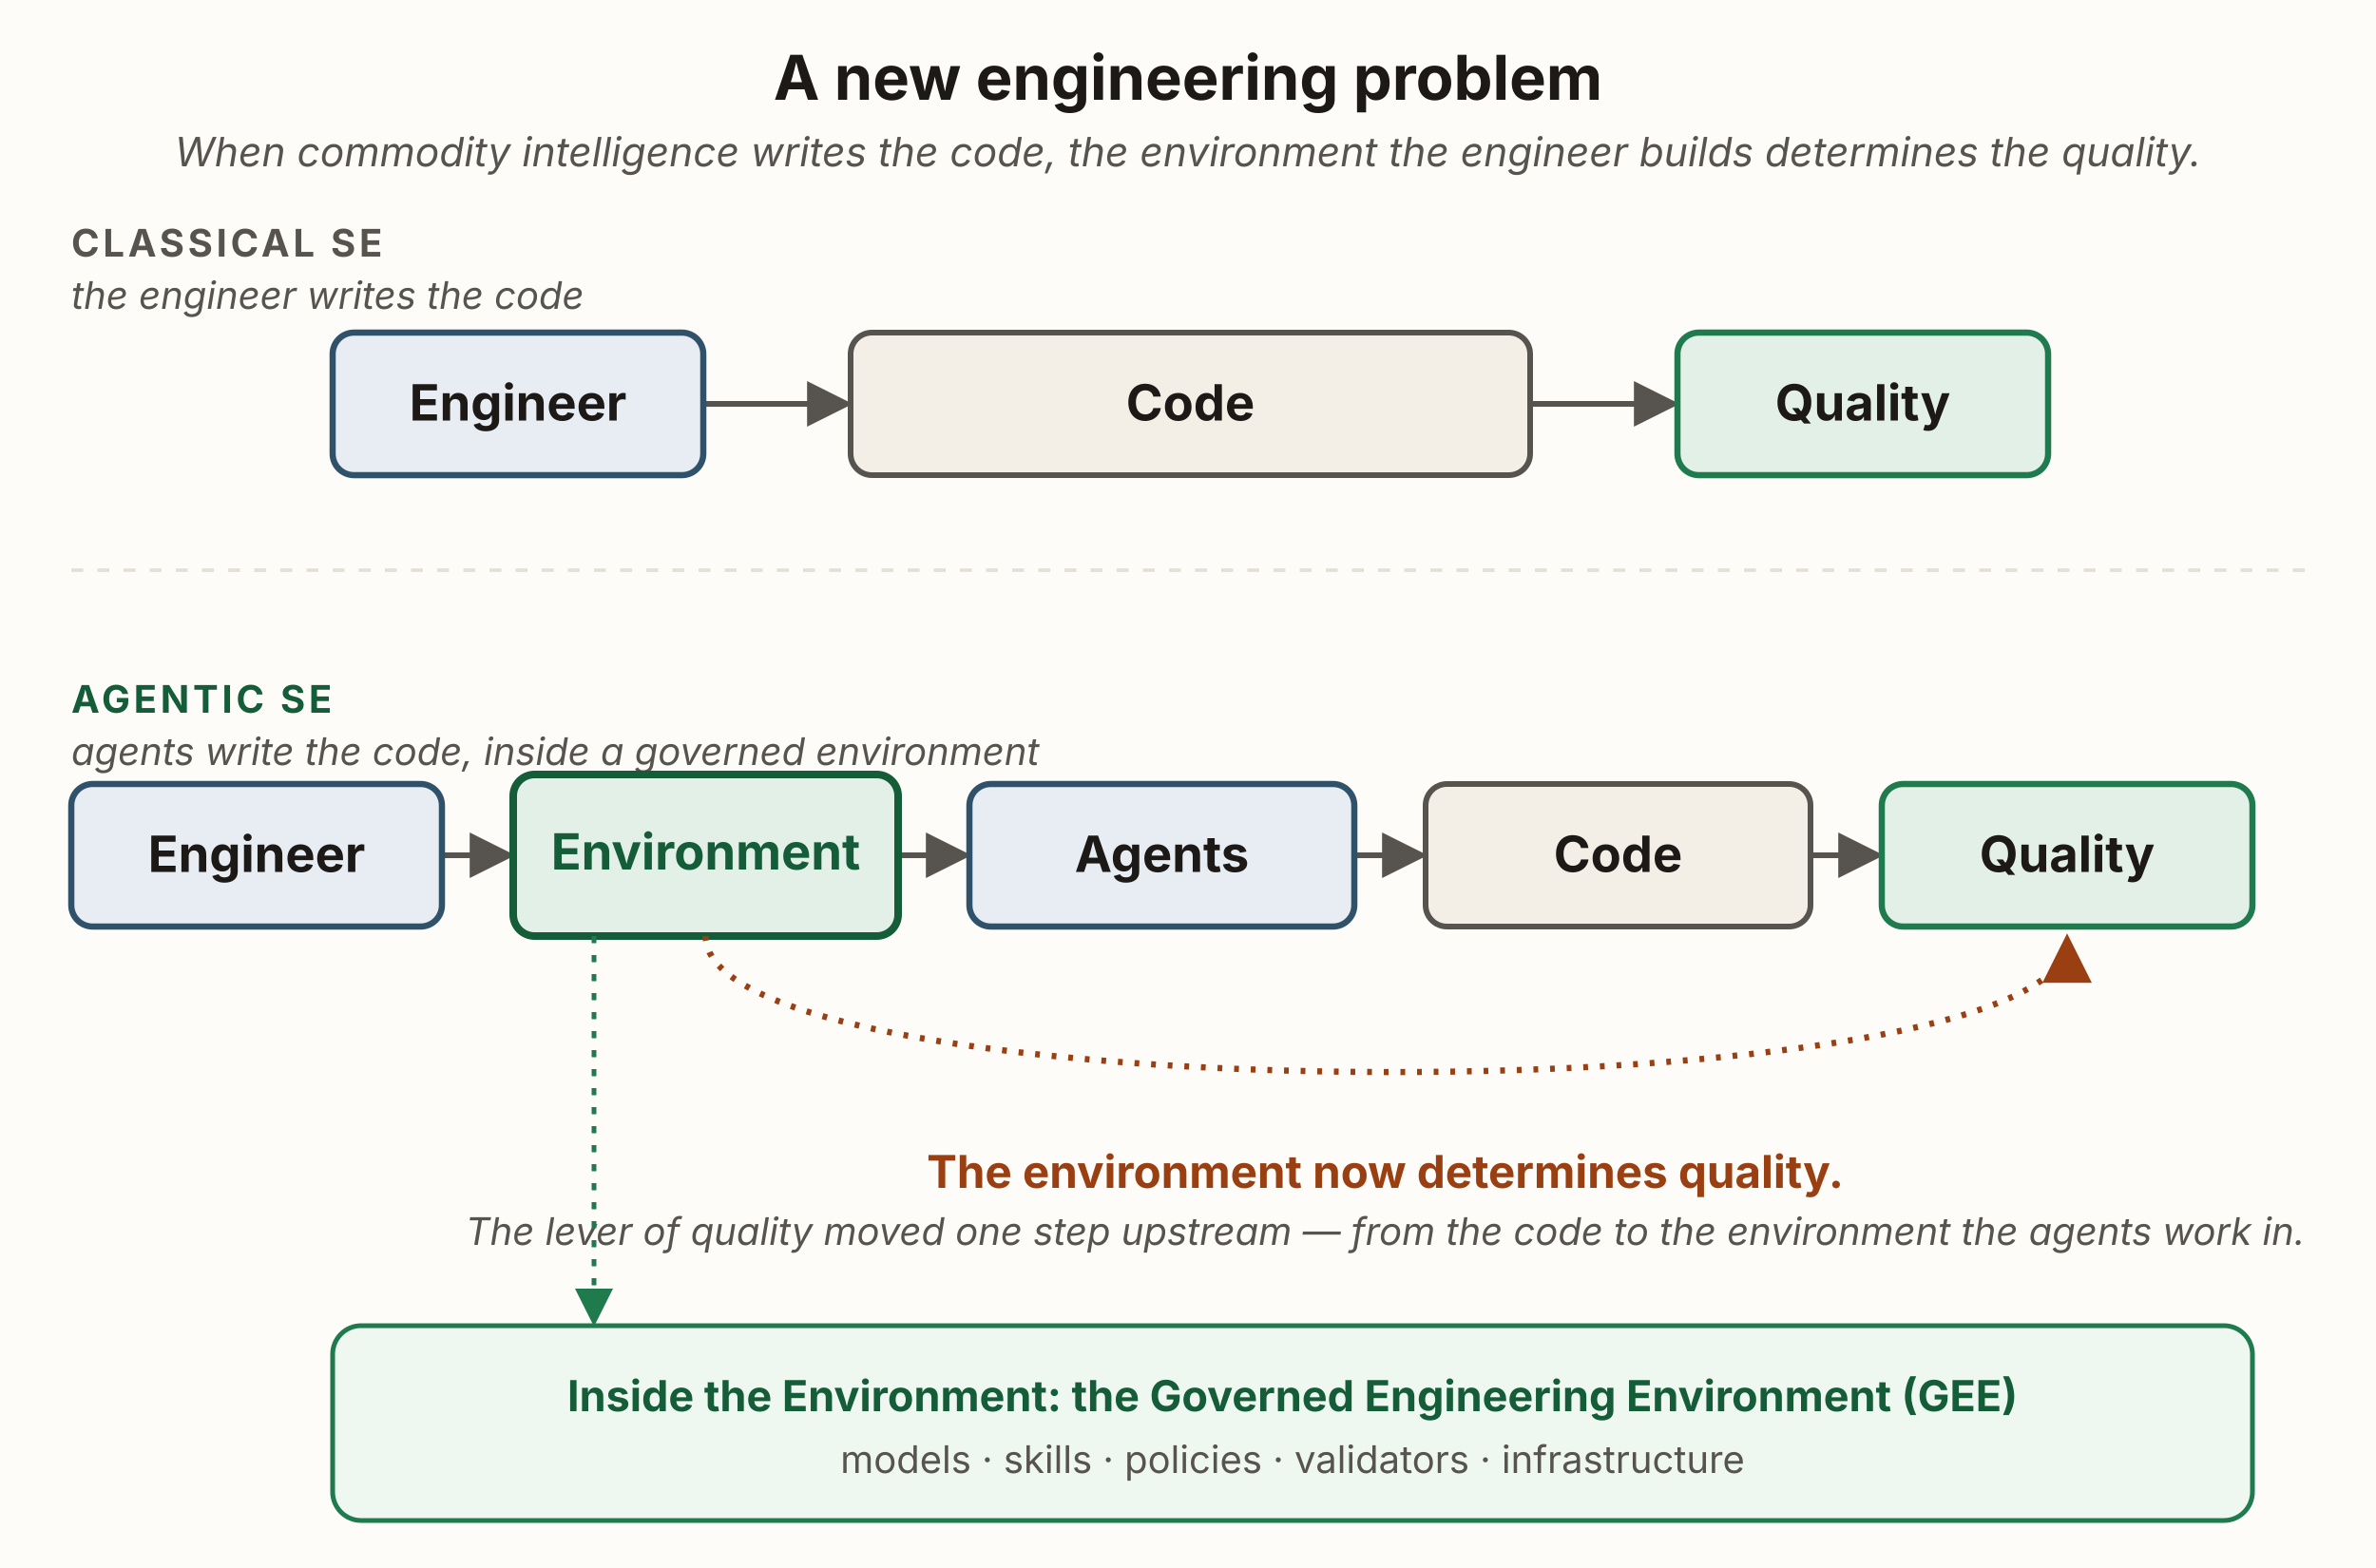
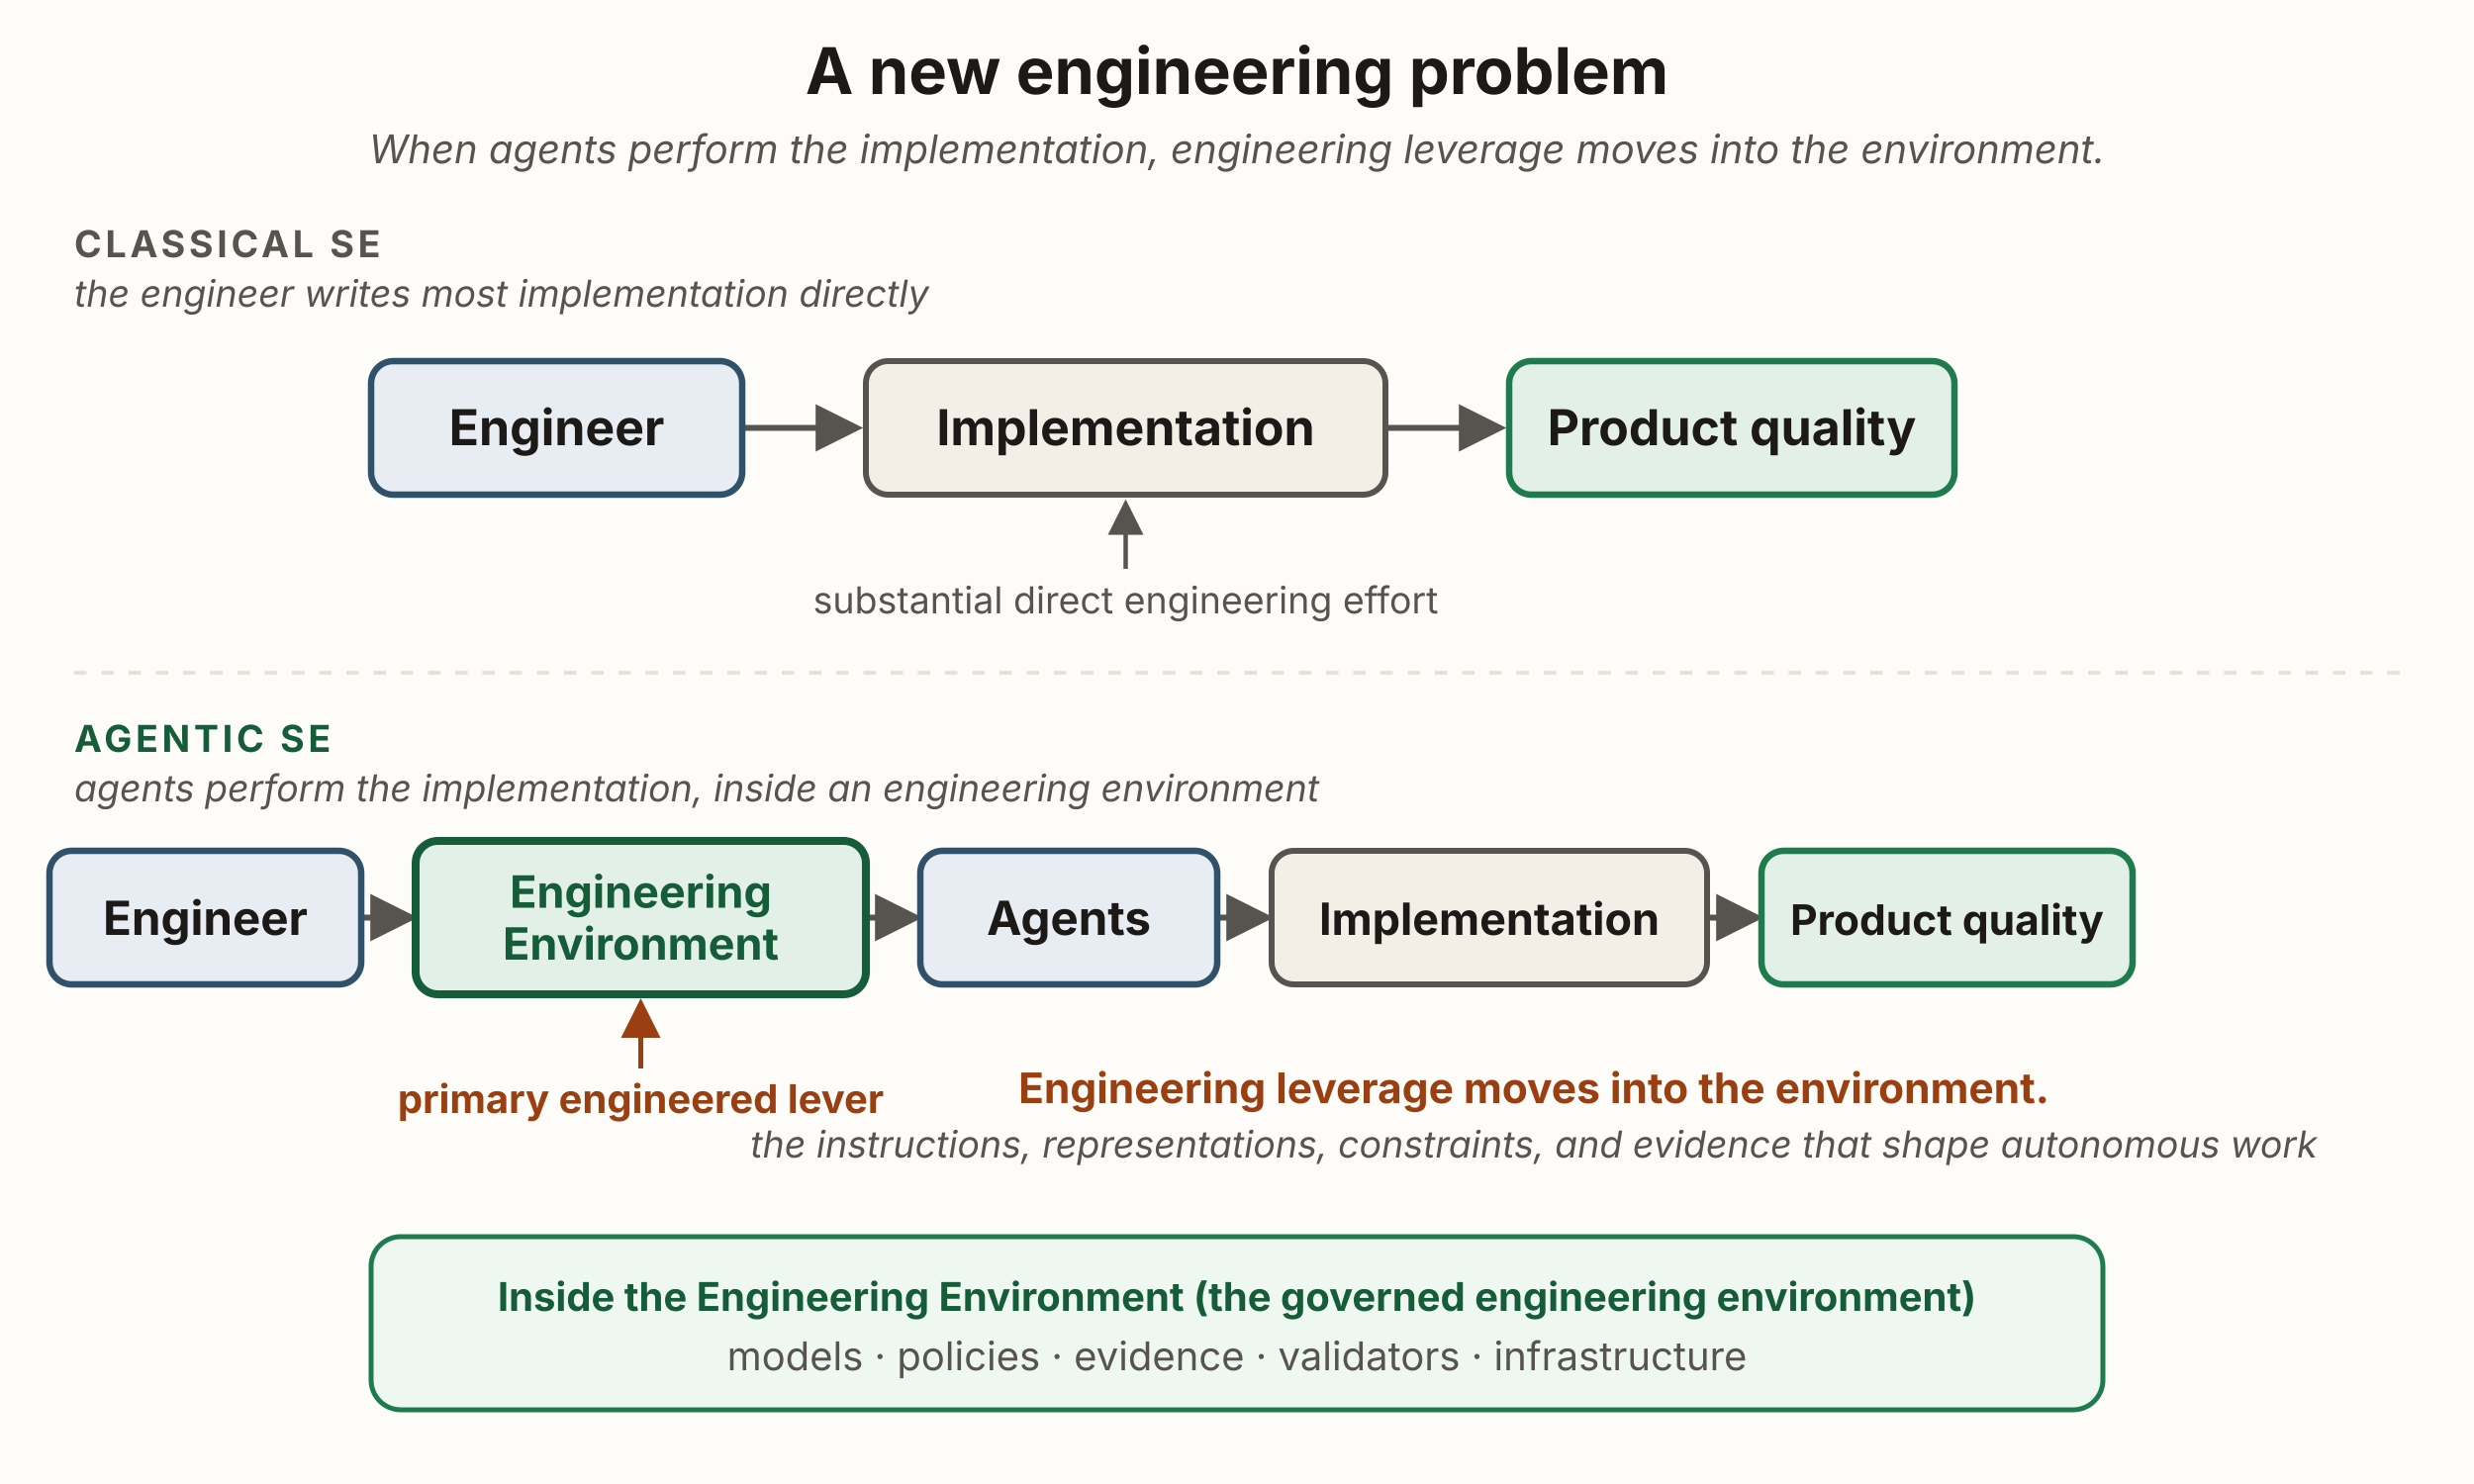
- <svg xmlns="http://www.w3.org/2000/svg" viewBox="0 0 1000 660" width="1000" height="660" role="group" aria-labelledby="nepTitle nepDesc" font-family="'Source Sans 3', -apple-system, 'Segoe UI', sans-serif">
+ <svg xmlns="http://www.w3.org/2000/svg" viewBox="0 0 1000 600" width="1000" height="600" role="group" aria-labelledby="nepTitle nepDesc" font-family="'Source Sans 3', -apple-system, 'Segoe UI', sans-serif">
  <defs>
    <marker id="nep-neutral" viewBox="0 0 10 10" refX="8.5" refY="5" markerWidth="8" markerHeight="8" orient="auto">
      <path d="M0,0 L10,5 L0,10 z" fill="#57534e" />
    </marker>
    <marker id="nep-accent" viewBox="0 0 10 10" refX="8.5" refY="5" markerWidth="8" markerHeight="8" orient="auto">
      <path d="M0,0 L10,5 L0,10 z" fill="#9a3f12" />
    </marker>
    <marker id="nep-env" viewBox="0 0 10 10" refX="8.5" refY="5" markerWidth="8" markerHeight="8" orient="auto">
      <path d="M0,0 L10,5 L0,10 z" fill="#1f7a4d" />
    </marker>
  </defs>
-   <rect x="0" y="0" width="1000" height="660" fill="#fdfcf9" />
-   <text x="500" y="42" text-anchor="middle" font-size="26" font-weight="700" fill="#1c1917">A new engineering problem</text>
-   <text x="500" y="70" text-anchor="middle" font-size="17" font-style="italic" fill="#57534e">When commodity intelligence writes the code, the environment the engineer builds determines the quality.</text>
-   <text x="30" y="108" font-size="16" font-weight="700" letter-spacing="1.5" fill="#57534e">CLASSICAL SE</text>
-   <text x="30" y="130" font-size="16" font-style="italic" fill="#57534e">the engineer writes the code</text>
+   <rect x="0" y="0" width="1000" height="600" fill="#fdfcf9" />
+   <text x="500" y="38" text-anchor="middle" font-size="26" font-weight="700" fill="#1c1917">A new engineering problem</text>
+   <text x="500" y="66" text-anchor="middle" font-size="16" font-style="italic" fill="#57534e">When agents perform the implementation, engineering leverage moves into the environment.</text>
+   <text x="30" y="104" font-size="15" font-weight="700" letter-spacing="1.5" fill="#57534e">CLASSICAL SE</text>
+   <text x="30" y="124" font-size="15" font-style="italic" fill="#57534e">the engineer writes most implementation directly</text>
  <g fill="none" stroke="#57534e" stroke-width="2.4">
-     <path d="M296,170 L356,170" marker-end="url(#nep-neutral)" />
-     <path d="M644,170 L704,170" marker-end="url(#nep-neutral)" />
+     <path d="M300,173 L346,173" marker-end="url(#nep-neutral)" />
+     <path d="M560,173 L606,173" marker-end="url(#nep-neutral)" />
  </g>
-   <rect x="140" y="140" width="156" height="60" rx="9" fill="#e7edf3" stroke="#2f5169" stroke-width="2.6" />
-   <text x="218" y="177" text-anchor="middle" font-size="21" font-weight="700" fill="#1c1917">Engineer</text>
-   <rect x="358" y="140" width="286" height="60" rx="9" fill="#f3efe7" stroke="#57534e" stroke-width="2.4" />
-   <text x="501" y="177" text-anchor="middle" font-size="21" font-weight="700" fill="#1c1917">Code</text>
-   <rect x="706" y="140" width="156" height="60" rx="9" fill="#e3f0e7" stroke="#1f7a4d" stroke-width="2.6" />
-   <text x="784" y="177" text-anchor="middle" font-size="21" font-weight="700" fill="#1c1917">Quality</text>
-   <line x1="30" y1="240" x2="970" y2="240" stroke="#e4e0d8" stroke-width="1.5" stroke-dasharray="5 6" />
-   <text x="30" y="300" font-size="16" font-weight="700" letter-spacing="1.5" fill="#155c38">AGENTIC SE</text>
-   <text x="30" y="322" font-size="16" font-style="italic" fill="#57534e">agents write the code, inside a governed environment</text>
+   <rect x="150" y="146" width="150" height="54" rx="9" fill="#e7edf3" stroke="#2f5169" stroke-width="2.6" />
+   <text x="225" y="180" text-anchor="middle" font-size="20" font-weight="700" fill="#1c1917">Engineer</text>
+   <rect x="350" y="146" width="210" height="54" rx="9" fill="#f3efe7" stroke="#57534e" stroke-width="2.4" />
+   <text x="455" y="180" text-anchor="middle" font-size="20" font-weight="700" fill="#1c1917">Implementation</text>
+   <rect x="610" y="146" width="180" height="54" rx="9" fill="#e3f0e7" stroke="#1f7a4d" stroke-width="2.6" />
+   <text x="700" y="180" text-anchor="middle" font-size="20" font-weight="700" fill="#1c1917">Product quality</text>
+   <line x1="455" y1="230" x2="455" y2="204" stroke="#57534e" stroke-width="1.8" marker-end="url(#nep-neutral)" />
+   <text x="455" y="248" text-anchor="middle" font-size="15" fill="#57534e">substantial direct engineering effort</text>
+   <line x1="30" y1="272" x2="970" y2="272" stroke="#e4e0d8" stroke-width="1.5" stroke-dasharray="5 6" />
+   <text x="30" y="304" font-size="15" font-weight="700" letter-spacing="1.5" fill="#155c38">AGENTIC SE</text>
+   <text x="30" y="324" font-size="15" font-style="italic" fill="#57534e">agents perform the implementation, inside an engineering environment</text>
  <g fill="none" stroke="#57534e" stroke-width="2.4">
-     <path d="M186,360 L214,360" marker-end="url(#nep-neutral)" />
-     <path d="M378,360 L406,360" marker-end="url(#nep-neutral)" />
-     <path d="M570,360 L598,360" marker-end="url(#nep-neutral)" />
-     <path d="M762,360 L790,360" marker-end="url(#nep-neutral)" />
+     <path d="M146,371 L166,371" marker-end="url(#nep-neutral)" />
+     <path d="M350,371 L370,371" marker-end="url(#nep-neutral)" />
+     <path d="M492,371 L512,371" marker-end="url(#nep-neutral)" />
+     <path d="M690,371 L710,371" marker-end="url(#nep-neutral)" />
  </g>
-   <rect x="30" y="330" width="156" height="60" rx="9" fill="#e7edf3" stroke="#2f5169" stroke-width="2.6" />
-   <text x="108" y="367" text-anchor="middle" font-size="21" font-weight="700" fill="#1c1917">Engineer</text>
-   <rect x="216" y="326" width="162" height="68" rx="9" fill="#e3f0e7" stroke="#155c38" stroke-width="3.2" />
-   <text x="297" y="366" text-anchor="middle" font-size="21" font-weight="700" fill="#155c38">Environment</text>
-   <rect x="408" y="330" width="162" height="60" rx="9" fill="#e7edf3" stroke="#2f5169" stroke-width="2.6" />
-   <text x="489" y="367" text-anchor="middle" font-size="21" font-weight="700" fill="#1c1917">Agents</text>
-   <rect x="600" y="330" width="162" height="60" rx="9" fill="#f3efe7" stroke="#57534e" stroke-width="2.4" />
-   <text x="681" y="367" text-anchor="middle" font-size="21" font-weight="700" fill="#1c1917">Code</text>
-   <rect x="792" y="330" width="156" height="60" rx="9" fill="#e3f0e7" stroke="#1f7a4d" stroke-width="2.6" />
-   <text x="870" y="367" text-anchor="middle" font-size="21" font-weight="700" fill="#1c1917">Quality</text>
-   <path d="M297,394 C297,470 870,470 870,396" fill="none" stroke="#9a3f12" stroke-width="2.6" stroke-dasharray="2 5" marker-end="url(#nep-accent)" />
-   <text x="583" y="500" text-anchor="middle" font-size="19" font-weight="700" fill="#9a3f12">The environment now determines quality.</text>
-   <text x="583" y="524" text-anchor="middle" font-size="16" font-style="italic" fill="#57534e">The lever of quality moved one step upstream — from the code to the environment the agents work in.</text>
-   <path d="M250,394 L250,556" fill="none" stroke="#1f7a4d" stroke-width="2" stroke-dasharray="3 5" marker-end="url(#nep-env)" />
-   <rect x="140" y="558" width="808" height="82" rx="12" fill="#eef7f0" stroke="#1f7a4d" stroke-width="2" />
-   <text x="544" y="594" text-anchor="middle" font-size="18" font-weight="700" fill="#155c38">Inside the Environment: the Governed Engineering Environment (GEE)</text>
-   <text x="544" y="620" text-anchor="middle" font-size="16" fill="#57534e">models · skills · policies · validators · infrastructure</text>
+   <rect x="20" y="344" width="126" height="54" rx="9" fill="#e7edf3" stroke="#2f5169" stroke-width="2.6" />
+   <text x="83" y="378" text-anchor="middle" font-size="19" font-weight="700" fill="#1c1917">Engineer</text>
+   <rect x="168" y="340" width="182" height="62" rx="9" fill="#e3f0e7" stroke="#155c38" stroke-width="3.2" />
+   <text x="259" y="367" text-anchor="middle" font-size="18" font-weight="700" fill="#155c38">Engineering</text>
+   <text x="259" y="388" text-anchor="middle" font-size="18" font-weight="700" fill="#155c38">Environment</text>
+   <rect x="372" y="344" width="120" height="54" rx="9" fill="#e7edf3" stroke="#2f5169" stroke-width="2.6" />
+   <text x="432" y="378" text-anchor="middle" font-size="19" font-weight="700" fill="#1c1917">Agents</text>
+   <rect x="514" y="344" width="176" height="54" rx="9" fill="#f3efe7" stroke="#57534e" stroke-width="2.4" />
+   <text x="602" y="378" text-anchor="middle" font-size="18" font-weight="700" fill="#1c1917">Implementation</text>
+   <rect x="712" y="344" width="150" height="54" rx="9" fill="#e3f0e7" stroke="#1f7a4d" stroke-width="2.6" />
+   <text x="787" y="378" text-anchor="middle" font-size="17" font-weight="700" fill="#1c1917">Product quality</text>
+   <line x1="259" y1="432" x2="259" y2="406" stroke="#9a3f12" stroke-width="2" marker-end="url(#nep-accent)" />
+   <text x="259" y="450" text-anchor="middle" font-size="16" font-weight="700" fill="#9a3f12">primary engineered lever</text>
+   <text x="620" y="446" text-anchor="middle" font-size="17" font-weight="700" fill="#9a3f12">Engineering leverage moves into the environment.</text>
+   <text x="620" y="468" text-anchor="middle" font-size="15" font-style="italic" fill="#57534e">the instructions, representations, constraints, and evidence that shape autonomous work</text>
+   <rect x="150" y="500" width="700" height="70" rx="12" fill="#eef7f0" stroke="#1f7a4d" stroke-width="2" />
+   <text x="500" y="530" text-anchor="middle" font-size="16" font-weight="700" fill="#155c38">Inside the Engineering Environment (the governed engineering environment)</text>
+   <text x="500" y="554" text-anchor="middle" font-size="16" fill="#57534e">models · policies · evidence · validators · infrastructure</text>
</svg>
